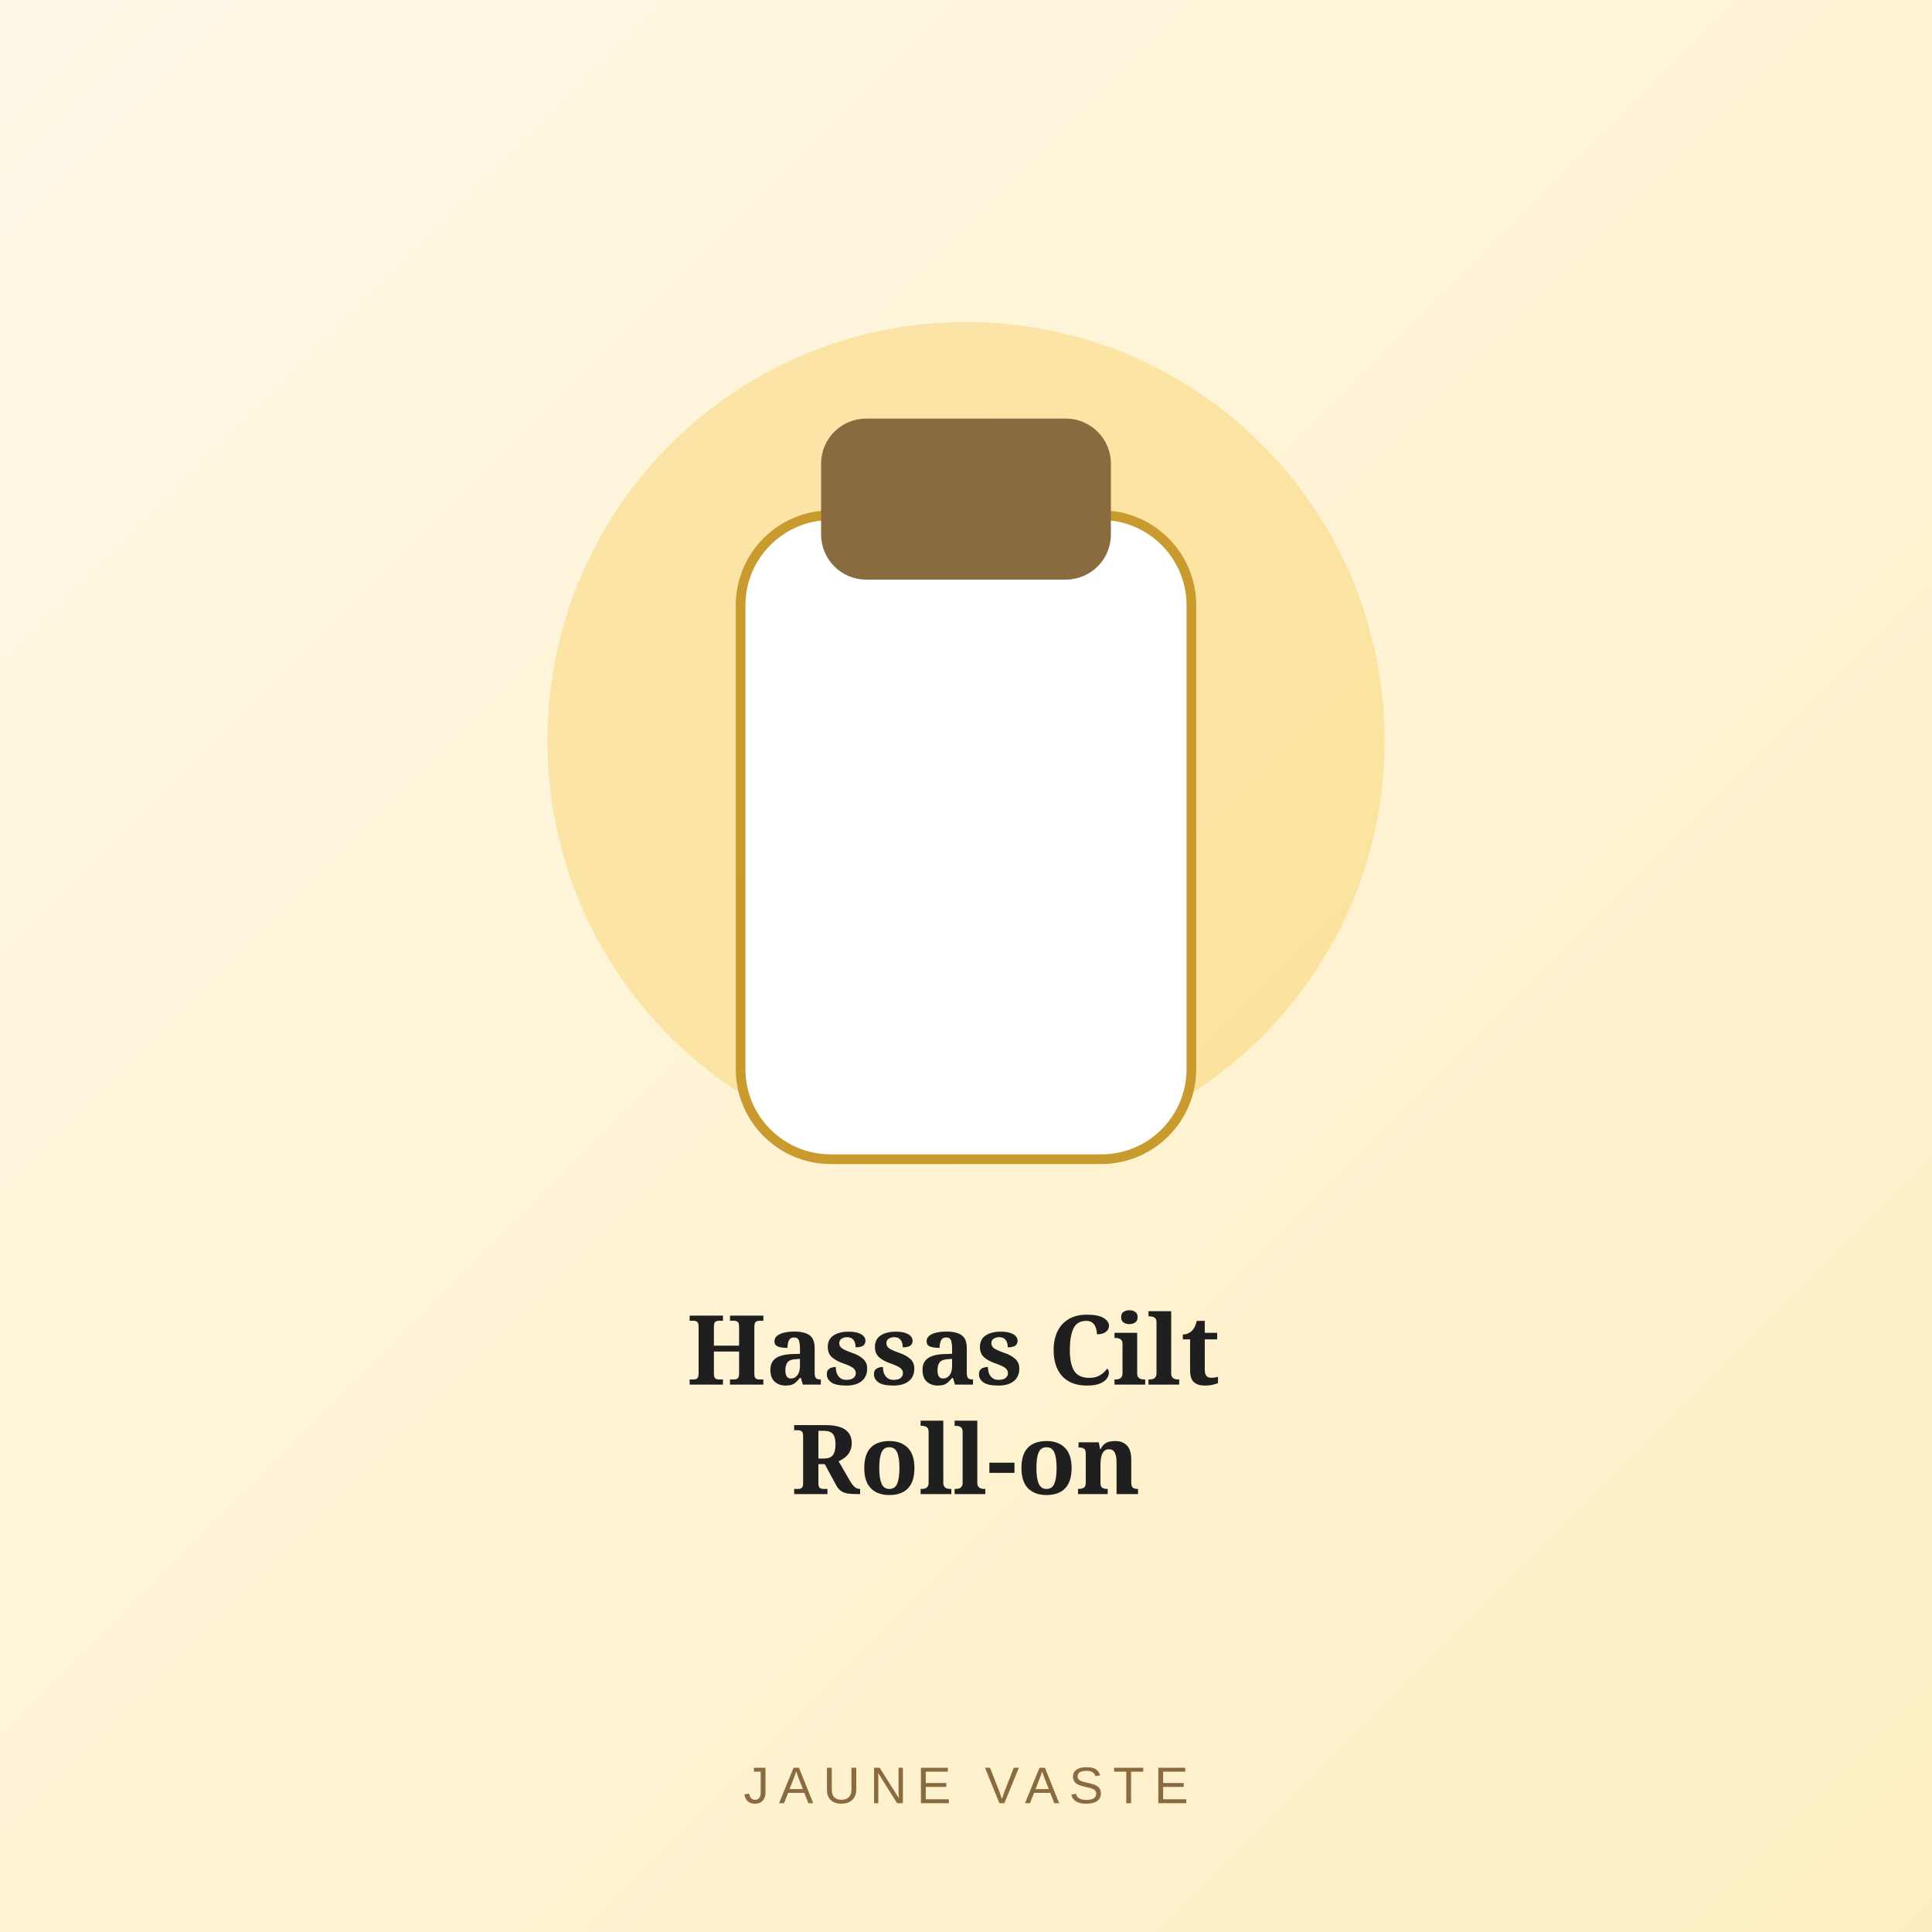
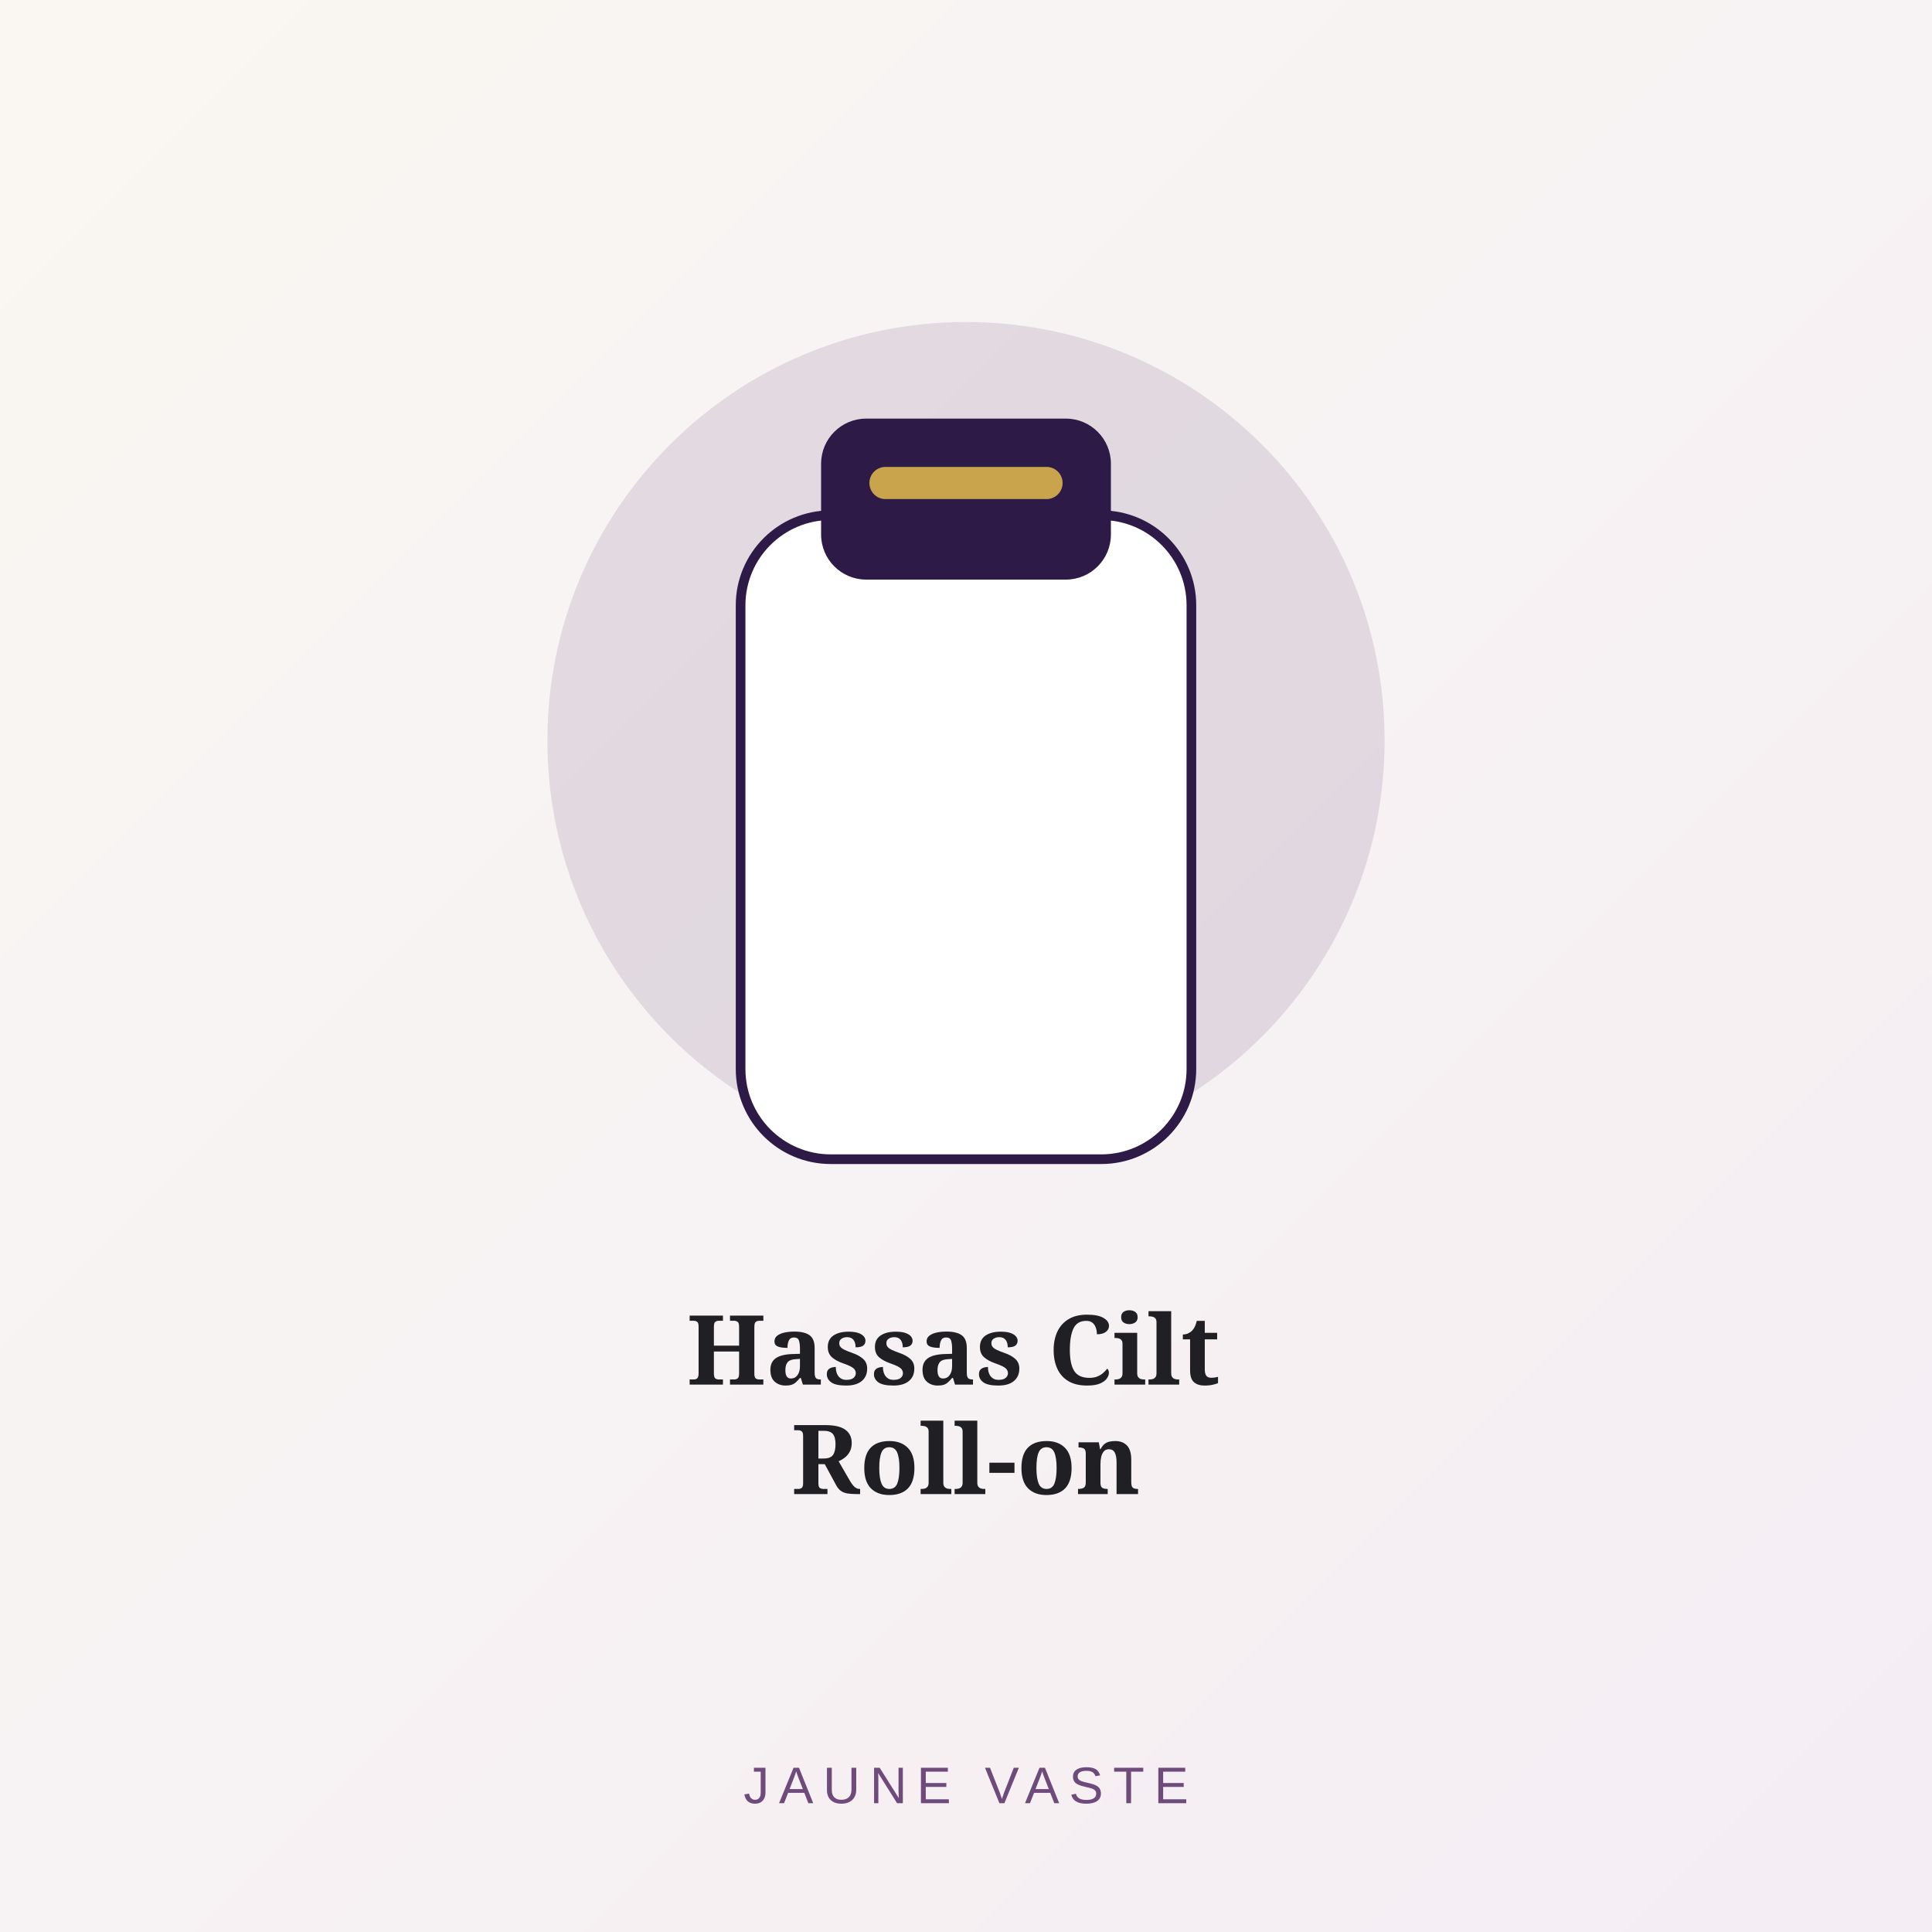
<svg xmlns="http://www.w3.org/2000/svg" viewBox="0 0 600 600" role="img" aria-label="Hassas Cilt Roll-on">
  <defs>
    <linearGradient id="bg" x1="0" y1="0" x2="1" y2="1">
-       <stop offset="0%" stop-color="#FFF8E7" />
-       <stop offset="100%" stop-color="#FDEEC2" />
+       <stop offset="0%" stop-color="#FAF7F2" />
+       <stop offset="100%" stop-color="#F4EDF4" />
    </linearGradient>
  </defs>
  <rect width="600" height="600" fill="url(#bg)" />
-   <circle cx="300" cy="230" r="130" fill="#F5C542" opacity="0.35" />
-   <rect x="230" y="160" width="140" height="200" rx="28" fill="#FFFFFF" stroke="#C99A2E" stroke-width="3" />
-   <rect x="255" y="130" width="90" height="50" rx="14" fill="#8A6A3F" />
-   <text x="300" y="430" text-anchor="middle" font-family="Georgia, 'Playfair Display', serif" font-size="30" font-weight="700" fill="#1F1F1F">
+   <circle cx="300" cy="230" r="130" fill="#6F4B7C" opacity="0.16" />
+   <rect x="230" y="160" width="140" height="200" rx="28" fill="#FFFFFF" stroke="#2E1A47" stroke-width="3" />
+   <rect x="255" y="130" width="90" height="50" rx="14" fill="#2E1A47" />
+   <rect x="270" y="145" width="60" height="10" rx="5" fill="#C9A44C" />
+   <text x="300" y="430" text-anchor="middle" font-family="Georgia, 'Playfair Display', serif" font-size="30" font-weight="700" fill="#1F1F24">
    <tspan x="300" dy="0">Hassas Cilt</tspan>
    <tspan x="300" dy="34">Roll-on</tspan>
  </text>
-   <text x="300" y="560" text-anchor="middle" font-family="Arial, sans-serif" font-size="16" letter-spacing="3" fill="#8A6A3F">JAUNE VASTE</text>
+   <text x="300" y="560" text-anchor="middle" font-family="Arial, sans-serif" font-size="16" letter-spacing="3" fill="#6F4B7C">JAUNE VASTE</text>
</svg>
